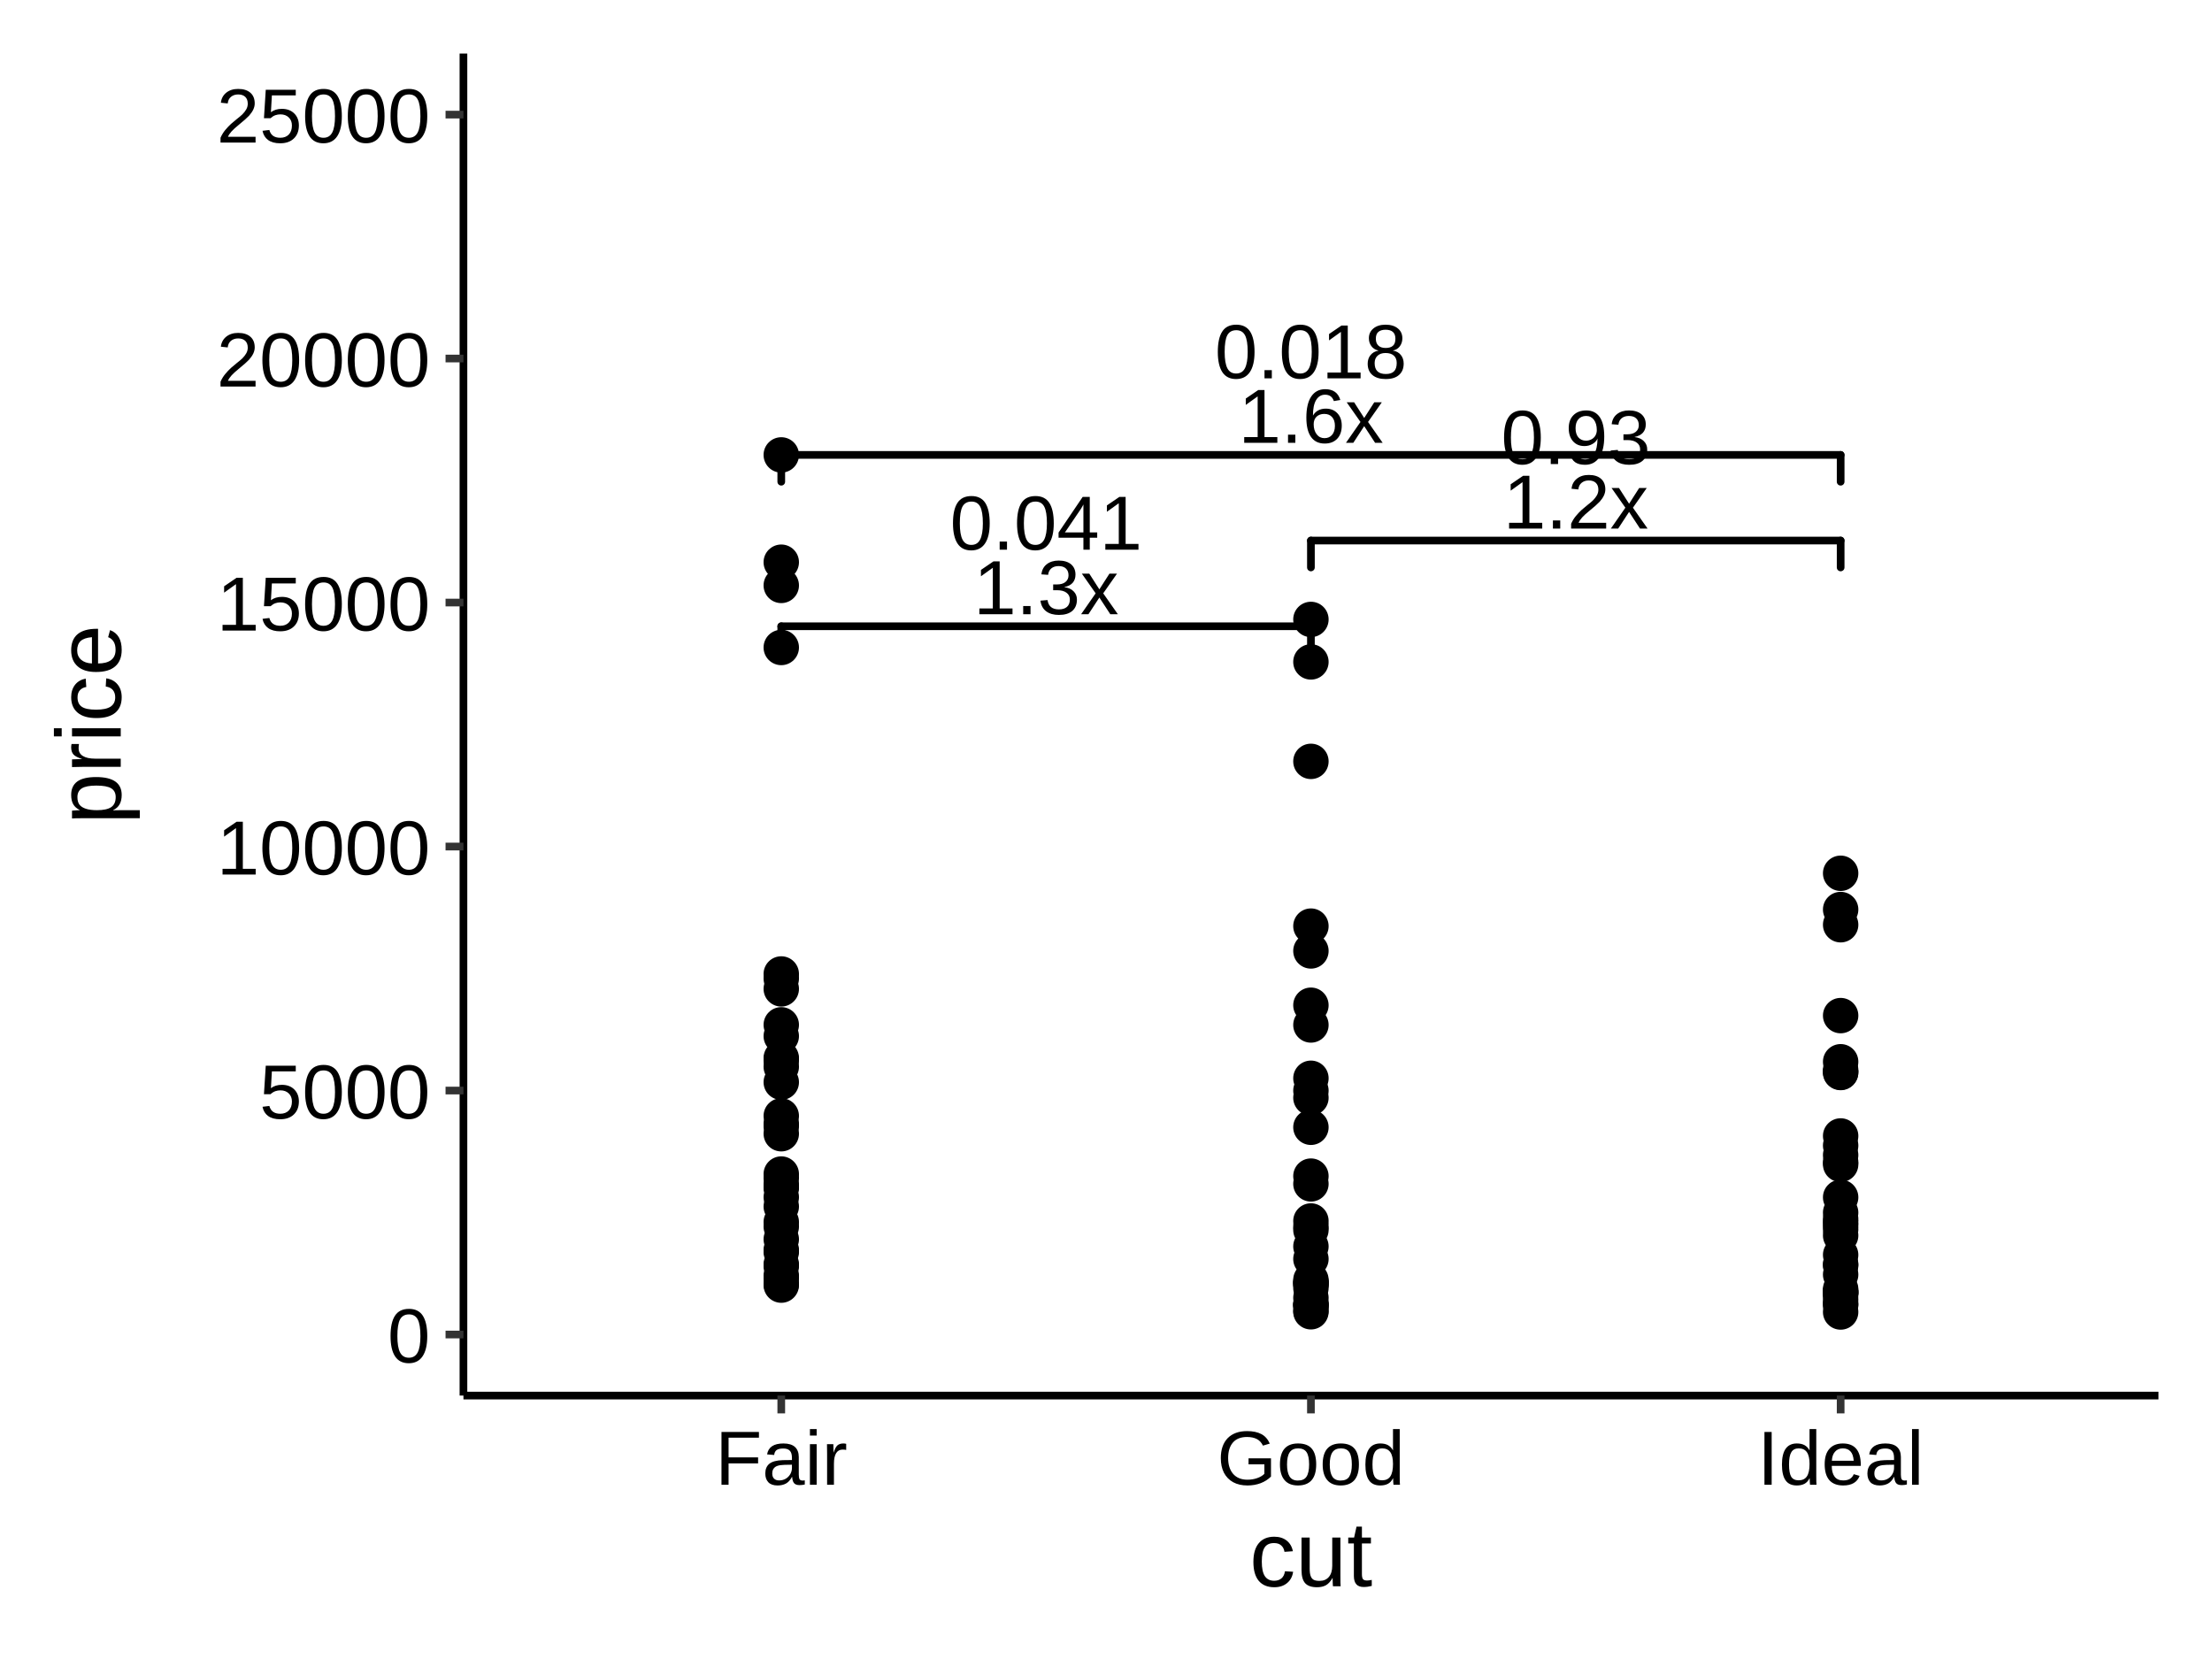
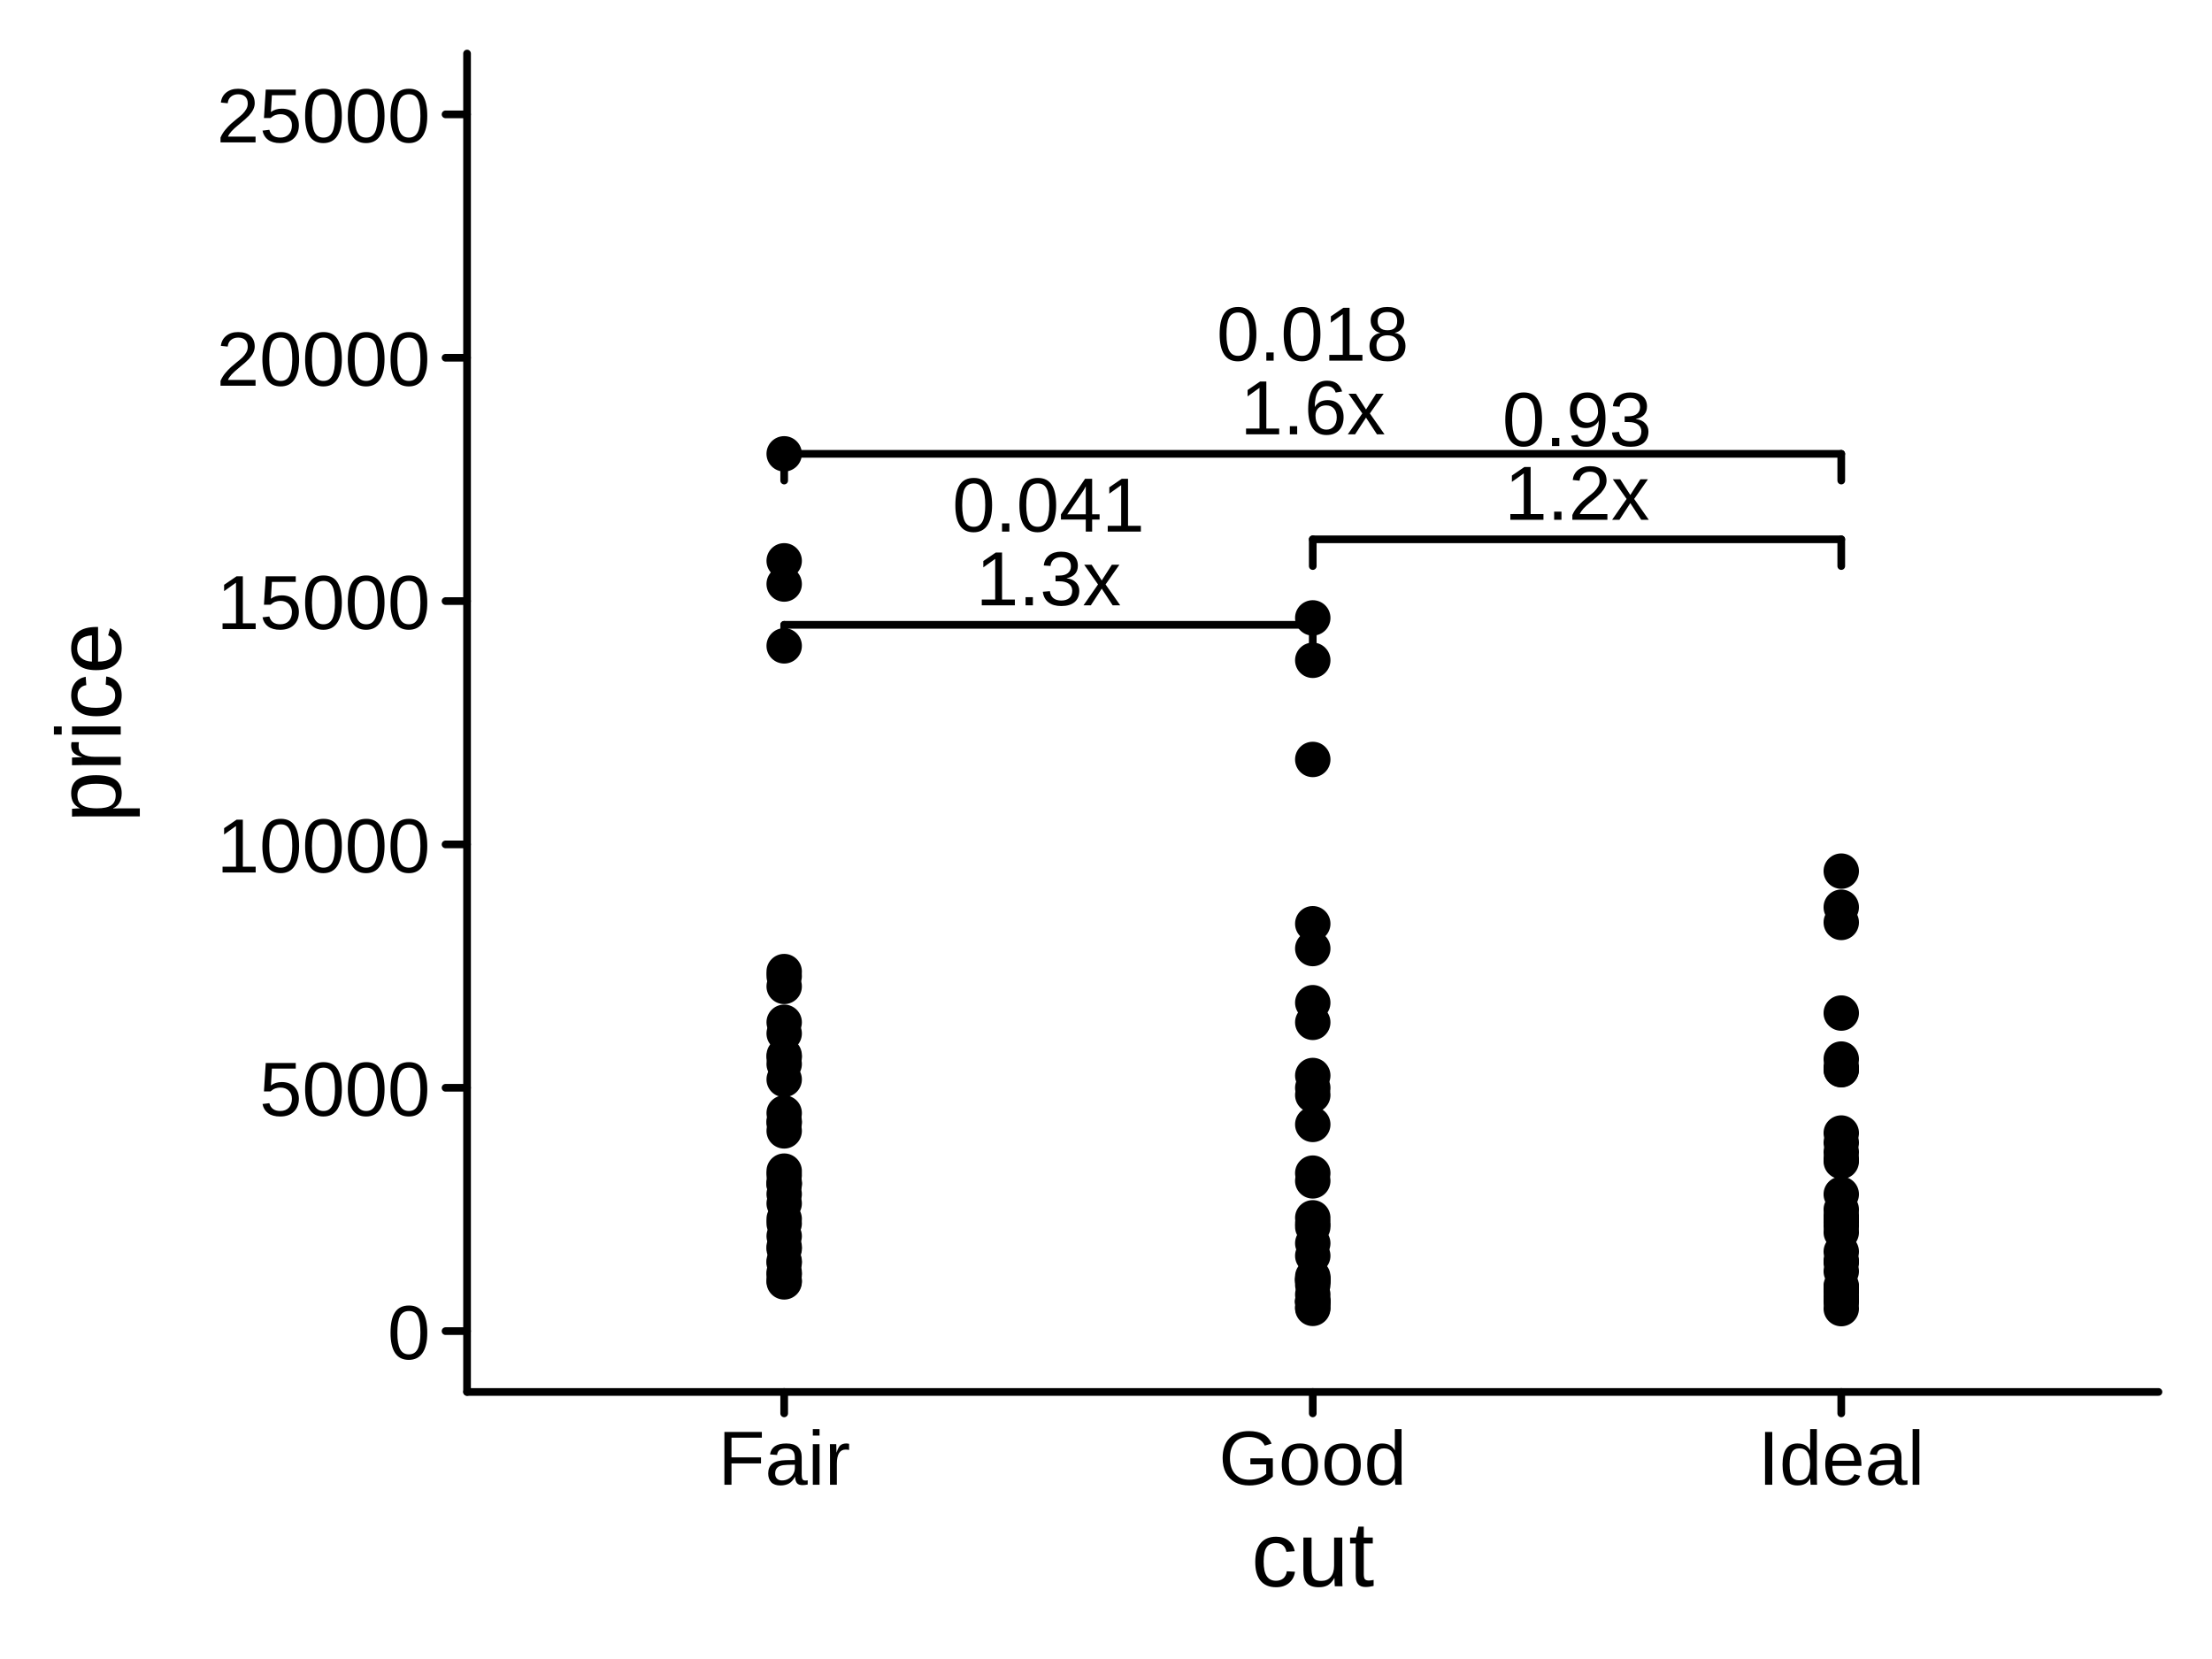
<svg xmlns="http://www.w3.org/2000/svg" class="svglite" width="288.00pt" height="216.00pt" viewBox="0 0 288.00 216.00">
  <defs>
    <style type="text/css">
    .svglite line, .svglite polyline, .svglite polygon, .svglite path, .svglite rect, .svglite circle {
      fill: none;
      stroke: #000000;
      stroke-linecap: round;
      stroke-linejoin: round;
      stroke-miterlimit: 10.00;
    }
    .svglite text {
      white-space: pre;
    }
  </style>
  </defs>
  <rect width="100%" height="100%" style="stroke: none; fill: none;" />
  <defs>
    <clipPath id="cpMC4wMHwyODguMDB8MC4wMHwyMTYuMDA=">
      <rect x="0.00" y="0.00" width="288.00" height="216.00" />
    </clipPath>
  </defs>
  <g clip-path="url(#cpMC4wMHwyODguMDB8MC4wMHwyMTYuMDA=)">
</g>
  <defs>
-     <clipPath id="cpNjAuMzR8MjgxLjAzfDYuOTd8MTgxLjcw">
-       <rect x="60.34" y="6.97" width="220.69" height="174.72" />
+     <clipPath id="cpNjAuODF8MjgxLjAzfDYuOTd8MTgxLjIz">
+       <rect x="60.81" y="6.97" width="220.22" height="174.26" />
    </clipPath>
  </defs>
-   <g clip-path="url(#cpNjAuMzR8MjgxLjAzfDYuOTd8MTgxLjcw)">
-     <circle cx="101.72" cy="154.52" r="1.95" style="stroke-width: 0.71; fill: #000000;" />
-     <circle cx="170.68" cy="99.13" r="1.95" style="stroke-width: 0.71; fill: #000000;" />
-     <circle cx="239.65" cy="160.86" r="1.95" style="stroke-width: 0.71; fill: #000000;" />
-     <circle cx="239.65" cy="113.70" r="1.95" style="stroke-width: 0.71; fill: #000000;" />
-     <circle cx="239.65" cy="157.88" r="1.95" style="stroke-width: 0.71; fill: #000000;" />
-     <circle cx="101.72" cy="84.30" r="1.95" style="stroke-width: 0.71; fill: #000000;" />
-     <circle cx="170.68" cy="168.98" r="1.95" style="stroke-width: 0.71; fill: #000000;" />
-     <circle cx="170.68" cy="167.22" r="1.95" style="stroke-width: 0.71; fill: #000000;" />
-     <circle cx="239.65" cy="138.24" r="1.95" style="stroke-width: 0.71; fill: #000000;" />
-     <circle cx="101.72" cy="163.01" r="1.95" style="stroke-width: 0.71; fill: #000000;" />
-     <circle cx="170.68" cy="123.81" r="1.95" style="stroke-width: 0.71; fill: #000000;" />
-     <circle cx="101.72" cy="153.39" r="1.95" style="stroke-width: 0.71; fill: #000000;" />
-     <circle cx="239.65" cy="163.38" r="1.95" style="stroke-width: 0.71; fill: #000000;" />
-     <circle cx="239.65" cy="168.60" r="1.95" style="stroke-width: 0.71; fill: #000000;" />
-     <circle cx="170.68" cy="169.87" r="1.95" style="stroke-width: 0.71; fill: #000000;" />
-     <circle cx="170.68" cy="170.79" r="1.95" style="stroke-width: 0.71; fill: #000000;" />
-     <circle cx="239.65" cy="159.53" r="1.95" style="stroke-width: 0.71; fill: #000000;" />
-     <circle cx="101.72" cy="167.32" r="1.95" style="stroke-width: 0.71; fill: #000000;" />
-     <circle cx="239.65" cy="160.06" r="1.95" style="stroke-width: 0.71; fill: #000000;" />
-     <circle cx="101.72" cy="154.62" r="1.95" style="stroke-width: 0.71; fill: #000000;" />
-     <circle cx="170.68" cy="166.89" r="1.95" style="stroke-width: 0.71; fill: #000000;" />
-     <circle cx="170.68" cy="153.13" r="1.95" style="stroke-width: 0.71; fill: #000000;" />
-     <circle cx="101.72" cy="166.40" r="1.95" style="stroke-width: 0.71; fill: #000000;" />
-     <circle cx="170.68" cy="146.77" r="1.95" style="stroke-width: 0.71; fill: #000000;" />
-     <circle cx="101.72" cy="73.20" r="1.95" style="stroke-width: 0.71; fill: #000000;" />
-     <circle cx="239.65" cy="169.20" r="1.95" style="stroke-width: 0.71; fill: #000000;" />
-     <circle cx="170.68" cy="142.00" r="1.95" style="stroke-width: 0.71; fill: #000000;" />
-     <circle cx="101.72" cy="133.43" r="1.95" style="stroke-width: 0.71; fill: #000000;" />
-     <circle cx="239.65" cy="159.14" r="1.95" style="stroke-width: 0.71; fill: #000000;" />
-     <circle cx="101.72" cy="164.85" r="1.95" style="stroke-width: 0.71; fill: #000000;" />
-     <circle cx="239.65" cy="120.40" r="1.95" style="stroke-width: 0.71; fill: #000000;" />
-     <circle cx="101.72" cy="137.75" r="1.95" style="stroke-width: 0.71; fill: #000000;" />
-     <circle cx="170.68" cy="140.39" r="1.95" style="stroke-width: 0.71; fill: #000000;" />
-     <circle cx="170.68" cy="158.97" r="1.95" style="stroke-width: 0.71; fill: #000000;" />
-     <circle cx="239.65" cy="132.23" r="1.95" style="stroke-width: 0.71; fill: #000000;" />
-     <circle cx="101.72" cy="134.90" r="1.95" style="stroke-width: 0.71; fill: #000000;" />
-     <circle cx="239.65" cy="155.89" r="1.95" style="stroke-width: 0.71; fill: #000000;" />
-     <circle cx="239.65" cy="139.31" r="1.95" style="stroke-width: 0.71; fill: #000000;" />
-     <circle cx="239.65" cy="168.27" r="1.95" style="stroke-width: 0.71; fill: #000000;" />
-     <circle cx="101.72" cy="126.81" r="1.95" style="stroke-width: 0.71; fill: #000000;" />
-     <circle cx="239.65" cy="149.15" r="1.95" style="stroke-width: 0.71; fill: #000000;" />
-     <circle cx="170.68" cy="170.01" r="1.95" style="stroke-width: 0.71; fill: #000000;" />
-     <circle cx="101.72" cy="138.89" r="1.95" style="stroke-width: 0.71; fill: #000000;" />
-     <circle cx="170.68" cy="154.14" r="1.95" style="stroke-width: 0.71; fill: #000000;" />
-     <circle cx="101.72" cy="159.71" r="1.95" style="stroke-width: 0.71; fill: #000000;" />
-     <circle cx="101.72" cy="167.15" r="1.95" style="stroke-width: 0.71; fill: #000000;" />
-     <circle cx="239.65" cy="139.64" r="1.95" style="stroke-width: 0.71; fill: #000000;" />
-     <circle cx="101.72" cy="127.41" r="1.95" style="stroke-width: 0.71; fill: #000000;" />
-     <circle cx="239.65" cy="118.42" r="1.95" style="stroke-width: 0.71; fill: #000000;" />
-     <circle cx="170.68" cy="142.93" r="1.95" style="stroke-width: 0.71; fill: #000000;" />
-     <circle cx="170.68" cy="130.88" r="1.95" style="stroke-width: 0.71; fill: #000000;" />
-     <circle cx="101.72" cy="159.10" r="1.95" style="stroke-width: 0.71; fill: #000000;" />
-     <circle cx="170.68" cy="167.07" r="1.95" style="stroke-width: 0.71; fill: #000000;" />
-     <circle cx="239.65" cy="167.84" r="1.95" style="stroke-width: 0.71; fill: #000000;" />
-     <circle cx="101.72" cy="154.30" r="1.95" style="stroke-width: 0.71; fill: #000000;" />
-     <circle cx="170.68" cy="166.64" r="1.95" style="stroke-width: 0.71; fill: #000000;" />
-     <circle cx="239.65" cy="168.27" r="1.95" style="stroke-width: 0.71; fill: #000000;" />
-     <circle cx="101.72" cy="152.86" r="1.95" style="stroke-width: 0.71; fill: #000000;" />
-     <circle cx="101.72" cy="147.61" r="1.95" style="stroke-width: 0.71; fill: #000000;" />
-     <circle cx="239.65" cy="169.90" r="1.95" style="stroke-width: 0.71; fill: #000000;" />
-     <circle cx="170.68" cy="169.75" r="1.95" style="stroke-width: 0.71; fill: #000000;" />
-     <circle cx="170.68" cy="162.28" r="1.95" style="stroke-width: 0.71; fill: #000000;" />
-     <circle cx="101.72" cy="138.02" r="1.95" style="stroke-width: 0.71; fill: #000000;" />
-     <circle cx="101.72" cy="145.29" r="1.95" style="stroke-width: 0.71; fill: #000000;" />
-     <circle cx="101.72" cy="161.35" r="1.95" style="stroke-width: 0.71; fill: #000000;" />
-     <circle cx="101.72" cy="155.87" r="1.95" style="stroke-width: 0.71; fill: #000000;" />
-     <circle cx="239.65" cy="164.59" r="1.95" style="stroke-width: 0.71; fill: #000000;" />
-     <circle cx="101.72" cy="59.23" r="1.95" style="stroke-width: 0.71; fill: #000000;" />
-     <circle cx="170.68" cy="170.63" r="1.95" style="stroke-width: 0.71; fill: #000000;" />
-     <circle cx="101.72" cy="146.58" r="1.95" style="stroke-width: 0.71; fill: #000000;" />
-     <circle cx="239.65" cy="158.70" r="1.95" style="stroke-width: 0.71; fill: #000000;" />
-     <circle cx="170.68" cy="167.13" r="1.95" style="stroke-width: 0.71; fill: #000000;" />
-     <circle cx="239.65" cy="165.95" r="1.95" style="stroke-width: 0.71; fill: #000000;" />
-     <circle cx="170.68" cy="163.92" r="1.95" style="stroke-width: 0.71; fill: #000000;" />
-     <circle cx="170.68" cy="159.68" r="1.95" style="stroke-width: 0.71; fill: #000000;" />
-     <circle cx="101.72" cy="162.74" r="1.95" style="stroke-width: 0.71; fill: #000000;" />
-     <circle cx="101.72" cy="157.09" r="1.95" style="stroke-width: 0.71; fill: #000000;" />
-     <circle cx="239.65" cy="151.29" r="1.95" style="stroke-width: 0.71; fill: #000000;" />
-     <circle cx="101.72" cy="140.90" r="1.95" style="stroke-width: 0.71; fill: #000000;" />
-     <circle cx="239.65" cy="147.90" r="1.95" style="stroke-width: 0.71; fill: #000000;" />
-     <circle cx="170.68" cy="167.69" r="1.95" style="stroke-width: 0.71; fill: #000000;" />
-     <circle cx="170.68" cy="160.14" r="1.95" style="stroke-width: 0.71; fill: #000000;" />
-     <circle cx="239.65" cy="151.60" r="1.95" style="stroke-width: 0.71; fill: #000000;" />
-     <circle cx="239.65" cy="164.76" r="1.95" style="stroke-width: 0.71; fill: #000000;" />
-     <circle cx="101.72" cy="128.75" r="1.95" style="stroke-width: 0.71; fill: #000000;" />
-     <circle cx="239.65" cy="168.09" r="1.95" style="stroke-width: 0.71; fill: #000000;" />
-     <circle cx="170.68" cy="169.97" r="1.95" style="stroke-width: 0.71; fill: #000000;" />
-     <circle cx="239.65" cy="169.76" r="1.95" style="stroke-width: 0.71; fill: #000000;" />
-     <circle cx="101.72" cy="166.08" r="1.95" style="stroke-width: 0.71; fill: #000000;" />
-     <circle cx="239.65" cy="150.39" r="1.95" style="stroke-width: 0.71; fill: #000000;" />
-     <circle cx="170.68" cy="120.58" r="1.95" style="stroke-width: 0.71; fill: #000000;" />
-     <circle cx="170.68" cy="80.65" r="1.95" style="stroke-width: 0.71; fill: #000000;" />
-     <circle cx="239.65" cy="139.60" r="1.95" style="stroke-width: 0.71; fill: #000000;" />
-     <circle cx="239.65" cy="170.82" r="1.95" style="stroke-width: 0.71; fill: #000000;" />
-     <circle cx="101.72" cy="164.61" r="1.95" style="stroke-width: 0.71; fill: #000000;" />
-     <circle cx="239.65" cy="168.33" r="1.95" style="stroke-width: 0.71; fill: #000000;" />
-     <circle cx="170.68" cy="86.18" r="1.95" style="stroke-width: 0.71; fill: #000000;" />
-     <circle cx="101.72" cy="146.36" r="1.95" style="stroke-width: 0.71; fill: #000000;" />
-     <circle cx="101.72" cy="76.22" r="1.95" style="stroke-width: 0.71; fill: #000000;" />
-     <circle cx="170.68" cy="133.45" r="1.95" style="stroke-width: 0.71; fill: #000000;" />
-     <line x1="101.72" y1="81.54" x2="170.68" y2="81.54" style="stroke-width: 1.00;" />
-     <line x1="170.68" y1="70.38" x2="239.65" y2="70.38" style="stroke-width: 1.00;" />
-     <line x1="101.72" y1="59.23" x2="239.65" y2="59.23" style="stroke-width: 1.00;" />
-     <line x1="101.72" y1="81.54" x2="101.72" y2="85.04" style="stroke-width: 1.00;" />
-     <line x1="170.68" y1="70.38" x2="170.68" y2="73.88" style="stroke-width: 1.00;" />
-     <line x1="101.72" y1="59.23" x2="101.72" y2="62.72" style="stroke-width: 1.00;" />
-     <line x1="170.68" y1="81.54" x2="170.68" y2="85.04" style="stroke-width: 1.00;" />
-     <line x1="239.65" y1="70.38" x2="239.65" y2="73.88" style="stroke-width: 1.00;" />
-     <line x1="239.65" y1="59.23" x2="239.65" y2="62.72" style="stroke-width: 1.00;" />
-     <text x="136.20" y="71.57" text-anchor="middle" style="font-size: 10.00px; font-family: &quot;Liberation Sans&quot;;" textLength="28.64px" lengthAdjust="spacingAndGlyphs">0.041</text>
-     <text x="136.20" y="79.97" text-anchor="middle" style="font-size: 10.00px; font-family: &quot;Liberation Sans&quot;;" textLength="21.83px" lengthAdjust="spacingAndGlyphs">1.3x</text>
-     <text x="205.17" y="60.42" text-anchor="middle" style="font-size: 10.00px; font-family: &quot;Liberation Sans&quot;;" textLength="22.28px" lengthAdjust="spacingAndGlyphs">0.93</text>
-     <text x="205.17" y="68.82" text-anchor="middle" style="font-size: 10.00px; font-family: &quot;Liberation Sans&quot;;" textLength="21.83px" lengthAdjust="spacingAndGlyphs">1.2x</text>
-     <text x="170.68" y="49.26" text-anchor="middle" style="font-size: 10.00px; font-family: &quot;Liberation Sans&quot;;" textLength="28.64px" lengthAdjust="spacingAndGlyphs">0.018</text>
-     <text x="170.68" y="57.66" text-anchor="middle" style="font-size: 10.00px; font-family: &quot;Liberation Sans&quot;;" textLength="21.83px" lengthAdjust="spacingAndGlyphs">1.6x</text>
+   <g clip-path="url(#cpNjAuODF8MjgxLjAzfDYuOTd8MTgxLjIz)">
+     <circle cx="102.10" cy="154.13" r="1.95" style="stroke-width: 0.71; fill: #000000;" />
+     <circle cx="170.92" cy="98.88" r="1.95" style="stroke-width: 0.71; fill: #000000;" />
+     <circle cx="239.73" cy="160.45" r="1.95" style="stroke-width: 0.71; fill: #000000;" />
+     <circle cx="239.73" cy="113.42" r="1.95" style="stroke-width: 0.71; fill: #000000;" />
+     <circle cx="239.73" cy="157.48" r="1.95" style="stroke-width: 0.71; fill: #000000;" />
+     <circle cx="102.10" cy="84.09" r="1.95" style="stroke-width: 0.71; fill: #000000;" />
+     <circle cx="170.92" cy="168.55" r="1.95" style="stroke-width: 0.71; fill: #000000;" />
+     <circle cx="170.92" cy="166.79" r="1.95" style="stroke-width: 0.71; fill: #000000;" />
+     <circle cx="239.73" cy="137.89" r="1.95" style="stroke-width: 0.71; fill: #000000;" />
+     <circle cx="102.10" cy="162.60" r="1.95" style="stroke-width: 0.71; fill: #000000;" />
+     <circle cx="170.92" cy="123.50" r="1.95" style="stroke-width: 0.71; fill: #000000;" />
+     <circle cx="102.10" cy="153.00" r="1.95" style="stroke-width: 0.71; fill: #000000;" />
+     <circle cx="239.73" cy="162.96" r="1.95" style="stroke-width: 0.71; fill: #000000;" />
+     <circle cx="239.73" cy="168.16" r="1.95" style="stroke-width: 0.71; fill: #000000;" />
+     <circle cx="170.92" cy="169.43" r="1.95" style="stroke-width: 0.71; fill: #000000;" />
+     <circle cx="170.92" cy="170.35" r="1.95" style="stroke-width: 0.71; fill: #000000;" />
+     <circle cx="239.73" cy="159.12" r="1.95" style="stroke-width: 0.71; fill: #000000;" />
+     <circle cx="102.10" cy="166.90" r="1.95" style="stroke-width: 0.71; fill: #000000;" />
+     <circle cx="239.73" cy="159.65" r="1.95" style="stroke-width: 0.71; fill: #000000;" />
+     <circle cx="102.10" cy="154.23" r="1.95" style="stroke-width: 0.71; fill: #000000;" />
+     <circle cx="170.92" cy="166.47" r="1.95" style="stroke-width: 0.71; fill: #000000;" />
+     <circle cx="170.92" cy="152.74" r="1.95" style="stroke-width: 0.71; fill: #000000;" />
+     <circle cx="102.10" cy="165.97" r="1.95" style="stroke-width: 0.71; fill: #000000;" />
+     <circle cx="170.92" cy="146.40" r="1.95" style="stroke-width: 0.71; fill: #000000;" />
+     <circle cx="102.10" cy="73.02" r="1.95" style="stroke-width: 0.71; fill: #000000;" />
+     <circle cx="239.73" cy="168.77" r="1.95" style="stroke-width: 0.71; fill: #000000;" />
+     <circle cx="170.92" cy="141.64" r="1.95" style="stroke-width: 0.71; fill: #000000;" />
+     <circle cx="102.10" cy="133.10" r="1.95" style="stroke-width: 0.71; fill: #000000;" />
+     <circle cx="239.73" cy="158.74" r="1.95" style="stroke-width: 0.71; fill: #000000;" />
+     <circle cx="102.10" cy="164.43" r="1.95" style="stroke-width: 0.71; fill: #000000;" />
+     <circle cx="239.73" cy="120.10" r="1.95" style="stroke-width: 0.71; fill: #000000;" />
+     <circle cx="102.10" cy="137.40" r="1.95" style="stroke-width: 0.71; fill: #000000;" />
+     <circle cx="170.92" cy="140.03" r="1.95" style="stroke-width: 0.71; fill: #000000;" />
+     <circle cx="170.92" cy="158.56" r="1.95" style="stroke-width: 0.71; fill: #000000;" />
+     <circle cx="239.73" cy="131.90" r="1.95" style="stroke-width: 0.71; fill: #000000;" />
+     <circle cx="102.10" cy="134.56" r="1.95" style="stroke-width: 0.71; fill: #000000;" />
+     <circle cx="239.73" cy="155.49" r="1.95" style="stroke-width: 0.71; fill: #000000;" />
+     <circle cx="239.73" cy="138.96" r="1.95" style="stroke-width: 0.71; fill: #000000;" />
+     <circle cx="239.73" cy="167.84" r="1.95" style="stroke-width: 0.71; fill: #000000;" />
+     <circle cx="102.10" cy="126.50" r="1.95" style="stroke-width: 0.71; fill: #000000;" />
+     <circle cx="239.73" cy="148.77" r="1.95" style="stroke-width: 0.71; fill: #000000;" />
+     <circle cx="170.92" cy="169.58" r="1.95" style="stroke-width: 0.71; fill: #000000;" />
+     <circle cx="102.10" cy="138.54" r="1.95" style="stroke-width: 0.71; fill: #000000;" />
+     <circle cx="170.92" cy="153.75" r="1.95" style="stroke-width: 0.71; fill: #000000;" />
+     <circle cx="102.10" cy="159.30" r="1.95" style="stroke-width: 0.71; fill: #000000;" />
+     <circle cx="102.10" cy="166.72" r="1.95" style="stroke-width: 0.71; fill: #000000;" />
+     <circle cx="239.73" cy="139.28" r="1.95" style="stroke-width: 0.71; fill: #000000;" />
+     <circle cx="102.10" cy="127.09" r="1.95" style="stroke-width: 0.71; fill: #000000;" />
+     <circle cx="239.73" cy="118.12" r="1.95" style="stroke-width: 0.71; fill: #000000;" />
+     <circle cx="170.92" cy="142.57" r="1.95" style="stroke-width: 0.71; fill: #000000;" />
+     <circle cx="170.92" cy="130.55" r="1.95" style="stroke-width: 0.71; fill: #000000;" />
+     <circle cx="102.10" cy="158.70" r="1.95" style="stroke-width: 0.71; fill: #000000;" />
+     <circle cx="170.92" cy="166.64" r="1.95" style="stroke-width: 0.71; fill: #000000;" />
+     <circle cx="239.73" cy="167.41" r="1.95" style="stroke-width: 0.71; fill: #000000;" />
+     <circle cx="102.10" cy="153.91" r="1.95" style="stroke-width: 0.71; fill: #000000;" />
+     <circle cx="170.92" cy="166.21" r="1.95" style="stroke-width: 0.71; fill: #000000;" />
+     <circle cx="239.73" cy="167.84" r="1.95" style="stroke-width: 0.71; fill: #000000;" />
+     <circle cx="102.10" cy="152.48" r="1.95" style="stroke-width: 0.71; fill: #000000;" />
+     <circle cx="102.10" cy="147.24" r="1.95" style="stroke-width: 0.71; fill: #000000;" />
+     <circle cx="239.73" cy="169.46" r="1.95" style="stroke-width: 0.71; fill: #000000;" />
+     <circle cx="170.92" cy="169.31" r="1.95" style="stroke-width: 0.71; fill: #000000;" />
+     <circle cx="170.92" cy="161.87" r="1.95" style="stroke-width: 0.71; fill: #000000;" />
+     <circle cx="102.10" cy="137.67" r="1.95" style="stroke-width: 0.71; fill: #000000;" />
+     <circle cx="102.10" cy="144.92" r="1.95" style="stroke-width: 0.71; fill: #000000;" />
+     <circle cx="102.10" cy="160.94" r="1.95" style="stroke-width: 0.71; fill: #000000;" />
+     <circle cx="102.10" cy="155.47" r="1.95" style="stroke-width: 0.71; fill: #000000;" />
+     <circle cx="239.73" cy="164.17" r="1.95" style="stroke-width: 0.71; fill: #000000;" />
+     <circle cx="102.10" cy="59.09" r="1.95" style="stroke-width: 0.71; fill: #000000;" />
+     <circle cx="170.92" cy="170.20" r="1.95" style="stroke-width: 0.71; fill: #000000;" />
+     <circle cx="102.10" cy="146.21" r="1.95" style="stroke-width: 0.71; fill: #000000;" />
+     <circle cx="239.73" cy="158.29" r="1.95" style="stroke-width: 0.71; fill: #000000;" />
+     <circle cx="170.92" cy="166.71" r="1.95" style="stroke-width: 0.71; fill: #000000;" />
+     <circle cx="239.73" cy="165.52" r="1.95" style="stroke-width: 0.71; fill: #000000;" />
+     <circle cx="170.92" cy="163.50" r="1.95" style="stroke-width: 0.71; fill: #000000;" />
+     <circle cx="170.92" cy="159.27" r="1.95" style="stroke-width: 0.71; fill: #000000;" />
+     <circle cx="102.10" cy="162.33" r="1.95" style="stroke-width: 0.71; fill: #000000;" />
+     <circle cx="102.10" cy="156.69" r="1.95" style="stroke-width: 0.71; fill: #000000;" />
+     <circle cx="239.73" cy="150.91" r="1.95" style="stroke-width: 0.71; fill: #000000;" />
+     <circle cx="102.10" cy="140.54" r="1.95" style="stroke-width: 0.71; fill: #000000;" />
+     <circle cx="239.73" cy="147.52" r="1.95" style="stroke-width: 0.71; fill: #000000;" />
+     <circle cx="170.92" cy="167.27" r="1.95" style="stroke-width: 0.71; fill: #000000;" />
+     <circle cx="170.92" cy="159.73" r="1.95" style="stroke-width: 0.71; fill: #000000;" />
+     <circle cx="239.73" cy="151.21" r="1.95" style="stroke-width: 0.71; fill: #000000;" />
+     <circle cx="239.73" cy="164.34" r="1.95" style="stroke-width: 0.71; fill: #000000;" />
+     <circle cx="102.10" cy="128.43" r="1.95" style="stroke-width: 0.71; fill: #000000;" />
+     <circle cx="239.73" cy="167.66" r="1.95" style="stroke-width: 0.71; fill: #000000;" />
+     <circle cx="170.92" cy="169.53" r="1.95" style="stroke-width: 0.71; fill: #000000;" />
+     <circle cx="239.73" cy="169.33" r="1.95" style="stroke-width: 0.71; fill: #000000;" />
+     <circle cx="102.10" cy="165.66" r="1.95" style="stroke-width: 0.71; fill: #000000;" />
+     <circle cx="239.73" cy="150.00" r="1.95" style="stroke-width: 0.71; fill: #000000;" />
+     <circle cx="170.92" cy="120.27" r="1.95" style="stroke-width: 0.71; fill: #000000;" />
+     <circle cx="170.92" cy="80.45" r="1.95" style="stroke-width: 0.71; fill: #000000;" />
+     <circle cx="239.73" cy="139.24" r="1.95" style="stroke-width: 0.71; fill: #000000;" />
+     <circle cx="239.73" cy="170.38" r="1.95" style="stroke-width: 0.71; fill: #000000;" />
+     <circle cx="102.10" cy="164.19" r="1.95" style="stroke-width: 0.71; fill: #000000;" />
+     <circle cx="239.73" cy="167.90" r="1.95" style="stroke-width: 0.71; fill: #000000;" />
+     <circle cx="170.92" cy="85.97" r="1.95" style="stroke-width: 0.71; fill: #000000;" />
+     <circle cx="102.10" cy="145.99" r="1.95" style="stroke-width: 0.71; fill: #000000;" />
+     <circle cx="102.10" cy="76.04" r="1.95" style="stroke-width: 0.71; fill: #000000;" />
+     <circle cx="170.92" cy="133.11" r="1.95" style="stroke-width: 0.71; fill: #000000;" />
+     <line x1="102.10" y1="81.35" x2="170.92" y2="81.35" style="stroke-width: 1.00;" />
+     <line x1="170.92" y1="70.22" x2="239.73" y2="70.22" style="stroke-width: 1.00;" />
+     <line x1="102.10" y1="59.09" x2="239.73" y2="59.09" style="stroke-width: 1.00;" />
+     <line x1="102.10" y1="81.35" x2="102.10" y2="84.83" style="stroke-width: 1.00;" />
+     <line x1="170.92" y1="70.22" x2="170.92" y2="73.70" style="stroke-width: 1.00;" />
+     <line x1="102.10" y1="59.09" x2="102.10" y2="62.57" style="stroke-width: 1.00;" />
+     <line x1="170.92" y1="81.35" x2="170.92" y2="84.83" style="stroke-width: 1.00;" />
+     <line x1="239.73" y1="70.22" x2="239.73" y2="73.70" style="stroke-width: 1.00;" />
+     <line x1="239.73" y1="59.09" x2="239.73" y2="62.57" style="stroke-width: 1.00;" />
+     <text x="136.51" y="69.21" text-anchor="middle" style="font-size: 10.00px; font-family: &quot;Liberation Sans&quot;;" textLength="28.64px" lengthAdjust="spacingAndGlyphs">0.041</text>
+     <text x="136.51" y="78.81" text-anchor="middle" style="font-size: 10.00px; font-family: &quot;Liberation Sans&quot;;" textLength="21.83px" lengthAdjust="spacingAndGlyphs">1.3x</text>
+     <text x="205.33" y="58.08" text-anchor="middle" style="font-size: 10.00px; font-family: &quot;Liberation Sans&quot;;" textLength="22.28px" lengthAdjust="spacingAndGlyphs">0.93</text>
+     <text x="205.33" y="67.68" text-anchor="middle" style="font-size: 10.00px; font-family: &quot;Liberation Sans&quot;;" textLength="21.83px" lengthAdjust="spacingAndGlyphs">1.2x</text>
+     <text x="170.92" y="46.95" text-anchor="middle" style="font-size: 10.00px; font-family: &quot;Liberation Sans&quot;;" textLength="28.64px" lengthAdjust="spacingAndGlyphs">0.018</text>
+     <text x="170.92" y="56.55" text-anchor="middle" style="font-size: 10.00px; font-family: &quot;Liberation Sans&quot;;" textLength="21.83px" lengthAdjust="spacingAndGlyphs">1.6x</text>
  </g>
  <g clip-path="url(#cpMC4wMHwyODguMDB8MC4wMHwyMTYuMDA=)">
-     <polyline points="60.34,181.70 60.34,6.97 " style="stroke-width: 1.00; stroke-linecap: butt;" />
-     <text x="56.02" y="177.40" text-anchor="end" style="font-size: 10.00px; font-family: &quot;Liberation Sans&quot;;" textLength="6.36px" lengthAdjust="spacingAndGlyphs">0</text>
-     <text x="56.02" y="145.63" text-anchor="end" style="font-size: 10.00px; font-family: &quot;Liberation Sans&quot;;" textLength="25.46px" lengthAdjust="spacingAndGlyphs">5000</text>
-     <text x="56.02" y="113.87" text-anchor="end" style="font-size: 10.00px; font-family: &quot;Liberation Sans&quot;;" textLength="31.82px" lengthAdjust="spacingAndGlyphs">10000</text>
-     <text x="56.02" y="82.10" text-anchor="end" style="font-size: 10.00px; font-family: &quot;Liberation Sans&quot;;" textLength="31.82px" lengthAdjust="spacingAndGlyphs">15000</text>
-     <text x="56.02" y="50.33" text-anchor="end" style="font-size: 10.00px; font-family: &quot;Liberation Sans&quot;;" textLength="31.82px" lengthAdjust="spacingAndGlyphs">20000</text>
-     <text x="56.02" y="18.56" text-anchor="end" style="font-size: 10.00px; font-family: &quot;Liberation Sans&quot;;" textLength="31.82px" lengthAdjust="spacingAndGlyphs">25000</text>
-     <polyline points="58.01,173.75 60.34,173.75 " style="stroke-width: 1.00; stroke: #333333; stroke-linecap: butt;" />
-     <polyline points="58.01,141.99 60.34,141.99 " style="stroke-width: 1.00; stroke: #333333; stroke-linecap: butt;" />
-     <polyline points="58.01,110.22 60.34,110.22 " style="stroke-width: 1.00; stroke: #333333; stroke-linecap: butt;" />
-     <polyline points="58.01,78.45 60.34,78.45 " style="stroke-width: 1.00; stroke: #333333; stroke-linecap: butt;" />
-     <polyline points="58.01,46.68 60.34,46.68 " style="stroke-width: 1.00; stroke: #333333; stroke-linecap: butt;" />
-     <polyline points="58.01,14.92 60.34,14.92 " style="stroke-width: 1.00; stroke: #333333; stroke-linecap: butt;" />
-     <polyline points="60.34,181.70 281.03,181.70 " style="stroke-width: 1.00; stroke-linecap: butt;" />
-     <polyline points="101.72,184.02 101.72,181.70 " style="stroke-width: 1.00; stroke: #333333; stroke-linecap: butt;" />
-     <polyline points="170.68,184.02 170.68,181.70 " style="stroke-width: 1.00; stroke: #333333; stroke-linecap: butt;" />
-     <polyline points="239.65,184.02 239.65,181.70 " style="stroke-width: 1.00; stroke: #333333; stroke-linecap: butt;" />
-     <text x="101.72" y="193.31" text-anchor="middle" style="font-size: 10.00px; font-family: &quot;Liberation Sans&quot;;" textLength="17.86px" lengthAdjust="spacingAndGlyphs">Fair</text>
-     <text x="170.68" y="193.31" text-anchor="middle" style="font-size: 10.00px; font-family: &quot;Liberation Sans&quot;;" textLength="26.34px" lengthAdjust="spacingAndGlyphs">Good</text>
-     <text x="239.65" y="193.31" text-anchor="middle" style="font-size: 10.00px; font-family: &quot;Liberation Sans&quot;;" textLength="24.36px" lengthAdjust="spacingAndGlyphs">Ideal</text>
-     <text x="170.68" y="206.53" text-anchor="middle" style="font-size: 12.00px; font-family: &quot;Liberation Sans&quot;;" textLength="18.92px" lengthAdjust="spacingAndGlyphs">cut</text>
-     <text transform="translate(15.72,94.34) rotate(-90)" text-anchor="middle" style="font-size: 12.00px; font-family: &quot;Liberation Sans&quot;;" textLength="29.87px" lengthAdjust="spacingAndGlyphs">price</text>
+     <polyline points="60.81,181.23 60.81,6.97 " style="stroke-width: 1.00;" />
+     <text x="56.02" y="176.96" text-anchor="end" style="font-size: 10.00px; font-family: &quot;Liberation Sans&quot;;" textLength="6.36px" lengthAdjust="spacingAndGlyphs">0</text>
+     <text x="56.02" y="145.27" text-anchor="end" style="font-size: 10.00px; font-family: &quot;Liberation Sans&quot;;" textLength="25.46px" lengthAdjust="spacingAndGlyphs">5000</text>
+     <text x="56.02" y="113.59" text-anchor="end" style="font-size: 10.00px; font-family: &quot;Liberation Sans&quot;;" textLength="31.82px" lengthAdjust="spacingAndGlyphs">10000</text>
+     <text x="56.02" y="81.91" text-anchor="end" style="font-size: 10.00px; font-family: &quot;Liberation Sans&quot;;" textLength="31.82px" lengthAdjust="spacingAndGlyphs">15000</text>
+     <text x="56.02" y="50.22" text-anchor="end" style="font-size: 10.00px; font-family: &quot;Liberation Sans&quot;;" textLength="31.82px" lengthAdjust="spacingAndGlyphs">20000</text>
+     <text x="56.02" y="18.54" text-anchor="end" style="font-size: 10.00px; font-family: &quot;Liberation Sans&quot;;" textLength="31.82px" lengthAdjust="spacingAndGlyphs">25000</text>
+     <polyline points="58.01,173.31 60.81,173.31 " style="stroke-width: 1.00;" />
+     <polyline points="58.01,141.63 60.81,141.63 " style="stroke-width: 1.00;" />
+     <polyline points="58.01,109.94 60.81,109.94 " style="stroke-width: 1.00;" />
+     <polyline points="58.01,78.26 60.81,78.26 " style="stroke-width: 1.00;" />
+     <polyline points="58.01,46.58 60.81,46.58 " style="stroke-width: 1.00;" />
+     <polyline points="58.01,14.89 60.81,14.89 " style="stroke-width: 1.00;" />
+     <polyline points="60.81,181.23 281.03,181.23 " style="stroke-width: 1.00;" />
+     <polyline points="102.10,184.02 102.10,181.23 " style="stroke-width: 1.00;" />
+     <polyline points="170.92,184.02 170.92,181.23 " style="stroke-width: 1.00;" />
+     <polyline points="239.73,184.02 239.73,181.23 " style="stroke-width: 1.00;" />
+     <text x="102.10" y="193.31" text-anchor="middle" style="font-size: 10.00px; font-family: &quot;Liberation Sans&quot;;" textLength="17.86px" lengthAdjust="spacingAndGlyphs">Fair</text>
+     <text x="170.92" y="193.31" text-anchor="middle" style="font-size: 10.00px; font-family: &quot;Liberation Sans&quot;;" textLength="26.34px" lengthAdjust="spacingAndGlyphs">Good</text>
+     <text x="239.73" y="193.31" text-anchor="middle" style="font-size: 10.00px; font-family: &quot;Liberation Sans&quot;;" textLength="24.36px" lengthAdjust="spacingAndGlyphs">Ideal</text>
+     <text x="170.92" y="206.53" text-anchor="middle" style="font-size: 12.00px; font-family: &quot;Liberation Sans&quot;;" textLength="18.92px" lengthAdjust="spacingAndGlyphs">cut</text>
+     <text transform="translate(15.72,94.10) rotate(-90)" text-anchor="middle" style="font-size: 12.00px; font-family: &quot;Liberation Sans&quot;;" textLength="29.87px" lengthAdjust="spacingAndGlyphs">price</text>
  </g>
</svg>
